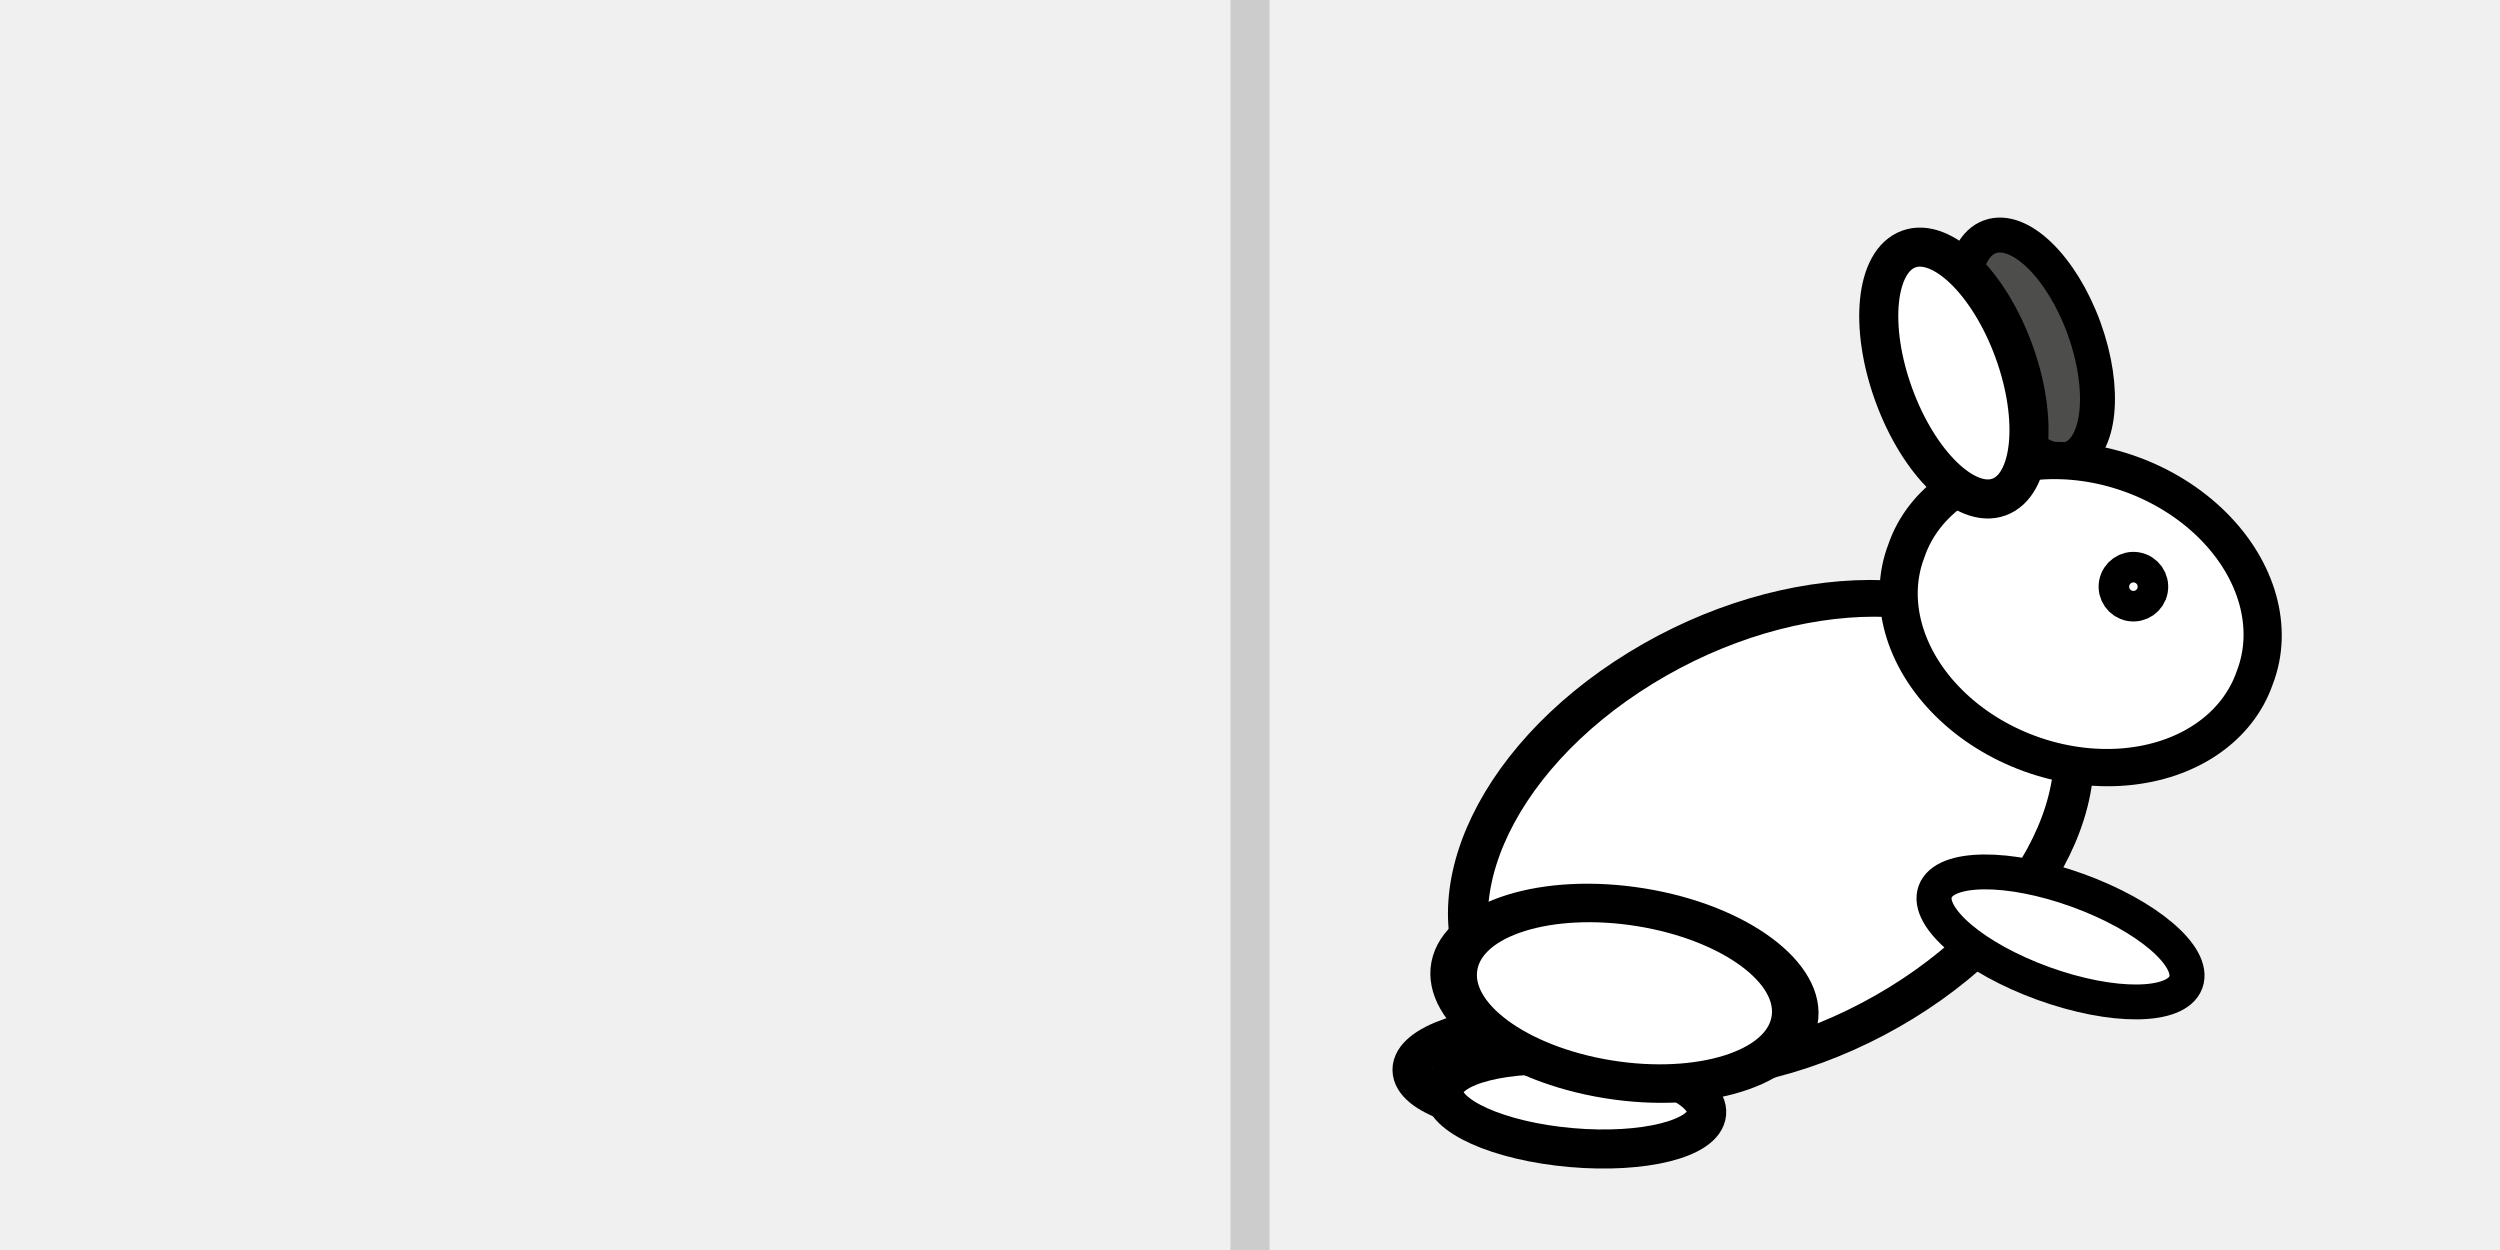
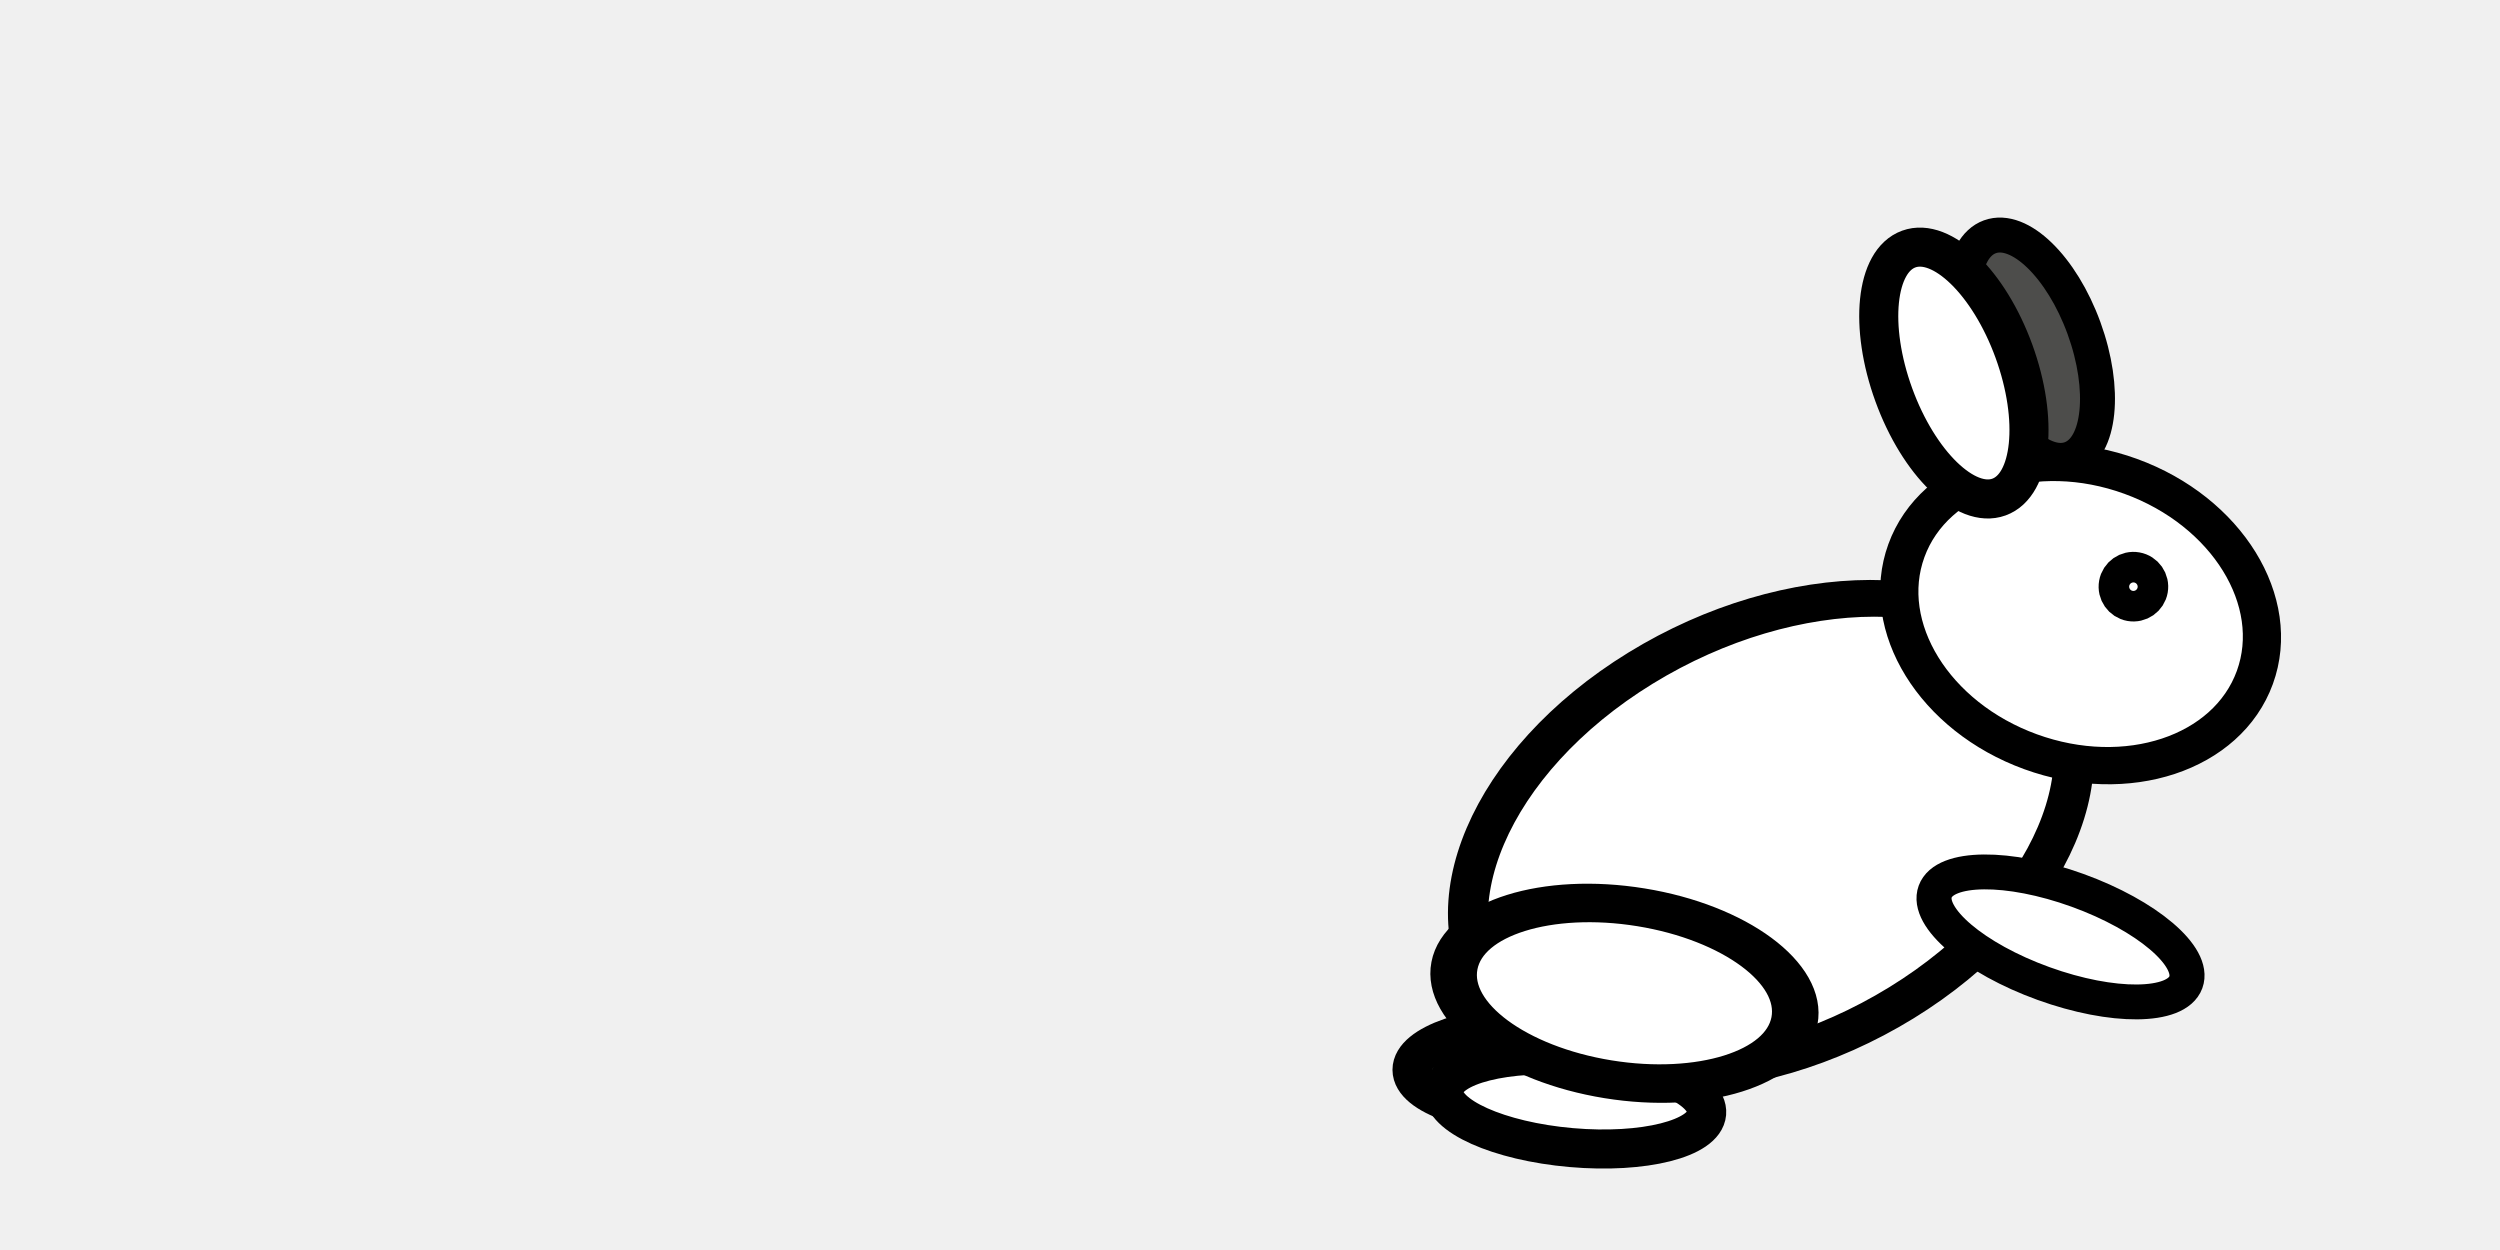
<svg xmlns="http://www.w3.org/2000/svg" width="64" height="32" id="svg2" version="1.1">
  <defs id="defs4" />
  <g id="layer1" transform="translate(0,-1020.362)">
-     <path style="fill:none;stroke:#cccccc;stroke-width:1px;stroke-linecap:butt;stroke-linejoin:miter;stroke-opacity:1" d="m 32,0 0,32" id="path2985" transform="translate(0,1020.362)" />
-     <path style="fill:#4d4d4b;fill-opacity:1;stroke:#000000;stroke-opacity:1" id="path3772-7" d="m 13.582,7.609 a 3.378,1.636 0 1 1 -6.756,0 3.378,1.636 0 1 1 6.756,0 z" transform="matrix(0.3060454,0.8408529,-0.8408529,0.3060454,55.25018,1018.355)" />
-     <path transform="translate(21.99633,1018.273)" style="fill:#ffffff;fill-opacity:1;stroke:#000000;stroke-opacity:1" id="path3766-3" d="m 20.907,29.476 a 3.378,1.173 0 1 1 -6.756,0 3.378,1.173 0 1 1 6.756,0 z" />
-     <path style="fill:#ffffff;fill-opacity:1;stroke:#000000;stroke-opacity:1" id="path3766" d="m 20.907,29.476 a 3.378,1.173 0 1 1 -6.756,0 3.378,1.173 0 1 1 6.756,0 z" transform="matrix(0.9961947,0.08715574,-0.08715574,0.9961947,25.43194,1017.68)" />
-     <path style="fill:#ffffff;fill-opacity:1;stroke:#000000;stroke-opacity:1" id="path3768" d="m 18.631,21.298 a 5.369,8.64 0 1 1 -10.738,0 5.369,8.64 0 1 1 10.738,0 z" transform="matrix(0.6218887,0.7978399,-0.8101948,0.4980213,54.34378,1020.563)" />
-     <path style="fill:#ffffff;fill-opacity:1;stroke:#000000;stroke-opacity:1" id="path3792" d="m 21.191,22.151 a 1.422,3.804 0 1 1 -2.844,0 1.422,3.804 0 1 1 2.844,0 z" transform="matrix(0.3069845,-0.838547,0.843433,0.3052062,27.9977,1054.164)" />
-     <path style="fill:#ffffff;fill-opacity:1;stroke:#000000;stroke-opacity:1" id="path3770" d="m 21.618,9.849 a 4.836,3.947 0 1 1 -9.671,0 4.836,3.947 0 1 1 9.671,0 z" transform="matrix(0.9222913,0.3356866,-0.3250163,0.892975,40.98726,1021.653)" />
-     <path style="fill:#ffffff;fill-opacity:1;stroke:#000000;stroke-opacity:1" id="path3772" d="m 13.582,7.609 a 3.378,1.636 0 1 1 -6.756,0 3.378,1.636 0 1 1 6.756,0 z" transform="matrix(0.3420201,0.9396926,-0.9396926,0.3420201,53.67937,1017.721)" />
-     <path style="fill:#ffffff;fill-opacity:1;stroke:#000000;stroke-opacity:1" id="path3794" d="m 20.48,9.707 a 0.391,0.391 0 1 1 -0.782,0 0.391,0.391 0 1 1 0.782,0 z" transform="matrix(0.9848078,0.1736482,-0.1736482,0.9848078,36.51722,1022.333)" />
-     <path style="fill:#ffffff;fill-opacity:1;stroke:#000000;stroke-opacity:1" id="path3796" d="m 17.493,27.947 a 3.698,2.276 0 1 1 -7.396,0 3.698,2.276 0 1 1 7.396,0 z" transform="matrix(1.17699,0.1908706,-0.1854024,0.9670398,30.53072,1016.131)" />
+     <path style="fill:#4d4d4b;fill-opacity:1;stroke:#000000;stroke-opacity:1" id="path3772-7" d="m 13.582,7.609 c 0,0.903 -1.512,1.636 -3.378,1.636 -1.865,0 -3.378,-0.732 -3.378,-1.636 0,-0.903 1.512,-1.636 3.378,-1.636 1.865,0 3.378,0.732 3.378,1.636 z" transform="matrix(0.3060454,0.8408529,-0.8408529,0.3060454,55.25018,1018.355)" />
+     <path transform="translate(21.99633,1018.273)" style="fill:#ffffff;fill-opacity:1;stroke:#000000;stroke-opacity:1" id="path3766-3" d="m 20.907,29.476 c 0,0.648 -1.512,1.173 -3.378,1.173 -1.865,0 -3.378,-0.525 -3.378,-1.173 0,-0.648 1.512,-1.173 3.378,-1.173 1.865,0 3.378,0.525 3.378,1.173 z" />
+     <path style="fill:#ffffff;fill-opacity:1;stroke:#000000;stroke-opacity:1" id="path3766" d="m 20.907,29.476 c 0,0.648 -1.512,1.173 -3.378,1.173 -1.865,0 -3.378,-0.525 -3.378,-1.173 0,-0.648 1.512,-1.173 3.378,-1.173 1.865,0 3.378,0.525 3.378,1.173 z" transform="matrix(0.9961947,0.08715574,-0.08715574,0.9961947,25.43194,1017.68)" />
+     <path style="fill:#ffffff;fill-opacity:1;stroke:#000000;stroke-opacity:1" id="path3768" d="m 18.631,21.298 c 0,4.772 -2.404,8.64 -5.369,8.64 -2.965,0 -5.369,-3.868 -5.369,-8.64 0,-4.772 2.404,-8.64 5.369,-8.64 2.965,0 5.369,3.868 5.369,8.64 z" transform="matrix(0.6218887,0.7978399,-0.8101948,0.4980213,54.34378,1020.563)" />
+     <path style="fill:#ffffff;fill-opacity:1;stroke:#000000;stroke-opacity:1" id="path3792" d="m 21.191,22.151 c 0,2.101 -0.637,3.804 -1.422,3.804 -0.785,0 -1.422,-1.703 -1.422,-3.804 0,-2.101 0.637,-3.804 1.422,-3.804 0.785,0 1.422,1.703 1.422,3.804 z" transform="matrix(0.3069845,-0.838547,0.843433,0.3052062,27.9977,1054.164)" />
+     <path style="fill:#ffffff;fill-opacity:1;stroke:#000000;stroke-opacity:1" id="path3770" d="m 21.618,9.849 c 0,2.18 -2.165,3.947 -4.836,3.947 -2.671,0 -4.836,-1.767 -4.836,-3.947 0,-2.18 2.165,-3.947 4.836,-3.947 2.671,0 4.836,1.767 4.836,3.947 z" transform="matrix(0.9222913,0.3356866,-0.3250163,0.892975,40.98726,1021.653)" />
+     <path style="fill:#ffffff;fill-opacity:1;stroke:#000000;stroke-opacity:1" id="path3772" d="m 13.582,7.609 c 0,0.903 -1.512,1.636 -3.378,1.636 -1.865,0 -3.378,-0.732 -3.378,-1.636 0,-0.903 1.512,-1.636 3.378,-1.636 1.865,0 3.378,0.732 3.378,1.636 z" transform="matrix(0.3420201,0.9396926,-0.9396926,0.3420201,53.67937,1017.721)" />
+     <path style="fill:#ffffff;fill-opacity:1;stroke:#000000;stroke-opacity:1" id="path3794" d="m 20.48,9.707 c 0,0.216 -0.175,0.391 -0.391,0.391 -0.216,0 -0.391,-0.175 -0.391,-0.391 0,-0.216 0.175,-0.391 0.391,-0.391 0.216,0 0.391,0.175 0.391,0.391 z" transform="matrix(0.9848078,0.1736482,-0.1736482,0.9848078,36.51722,1022.333)" />
+     <path style="fill:#ffffff;fill-opacity:1;stroke:#000000;stroke-opacity:1" id="path3796" d="m 17.493,27.947 c 0,1.257 -1.656,2.276 -3.698,2.276 -2.042,0 -3.698,-1.019 -3.698,-2.276 0,-1.257 1.656,-2.276 3.698,-2.276 2.042,0 3.698,1.019 3.698,2.276 z" transform="matrix(1.17699,0.1908706,-0.1854024,0.9670398,30.53072,1016.131)" />
  </g>
</svg>
